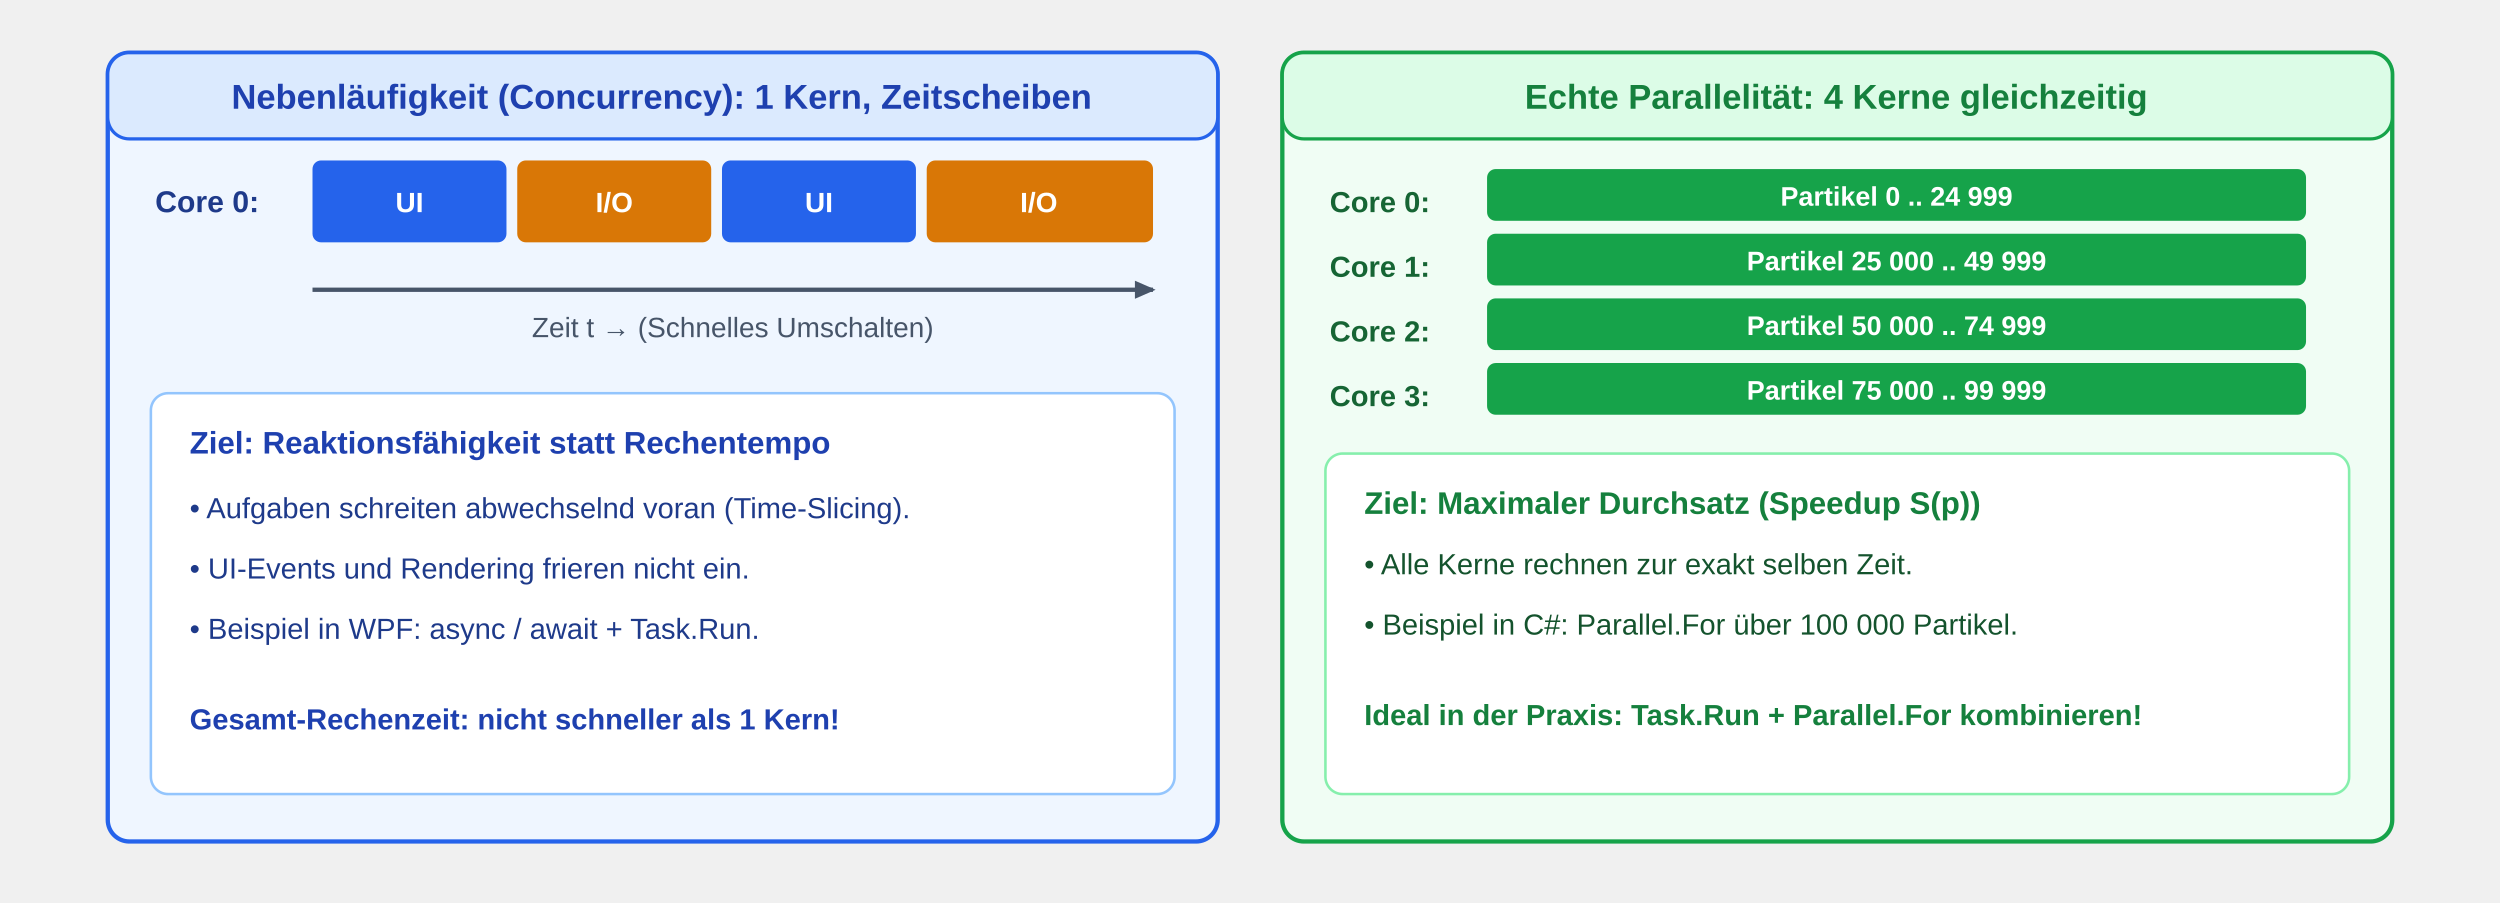
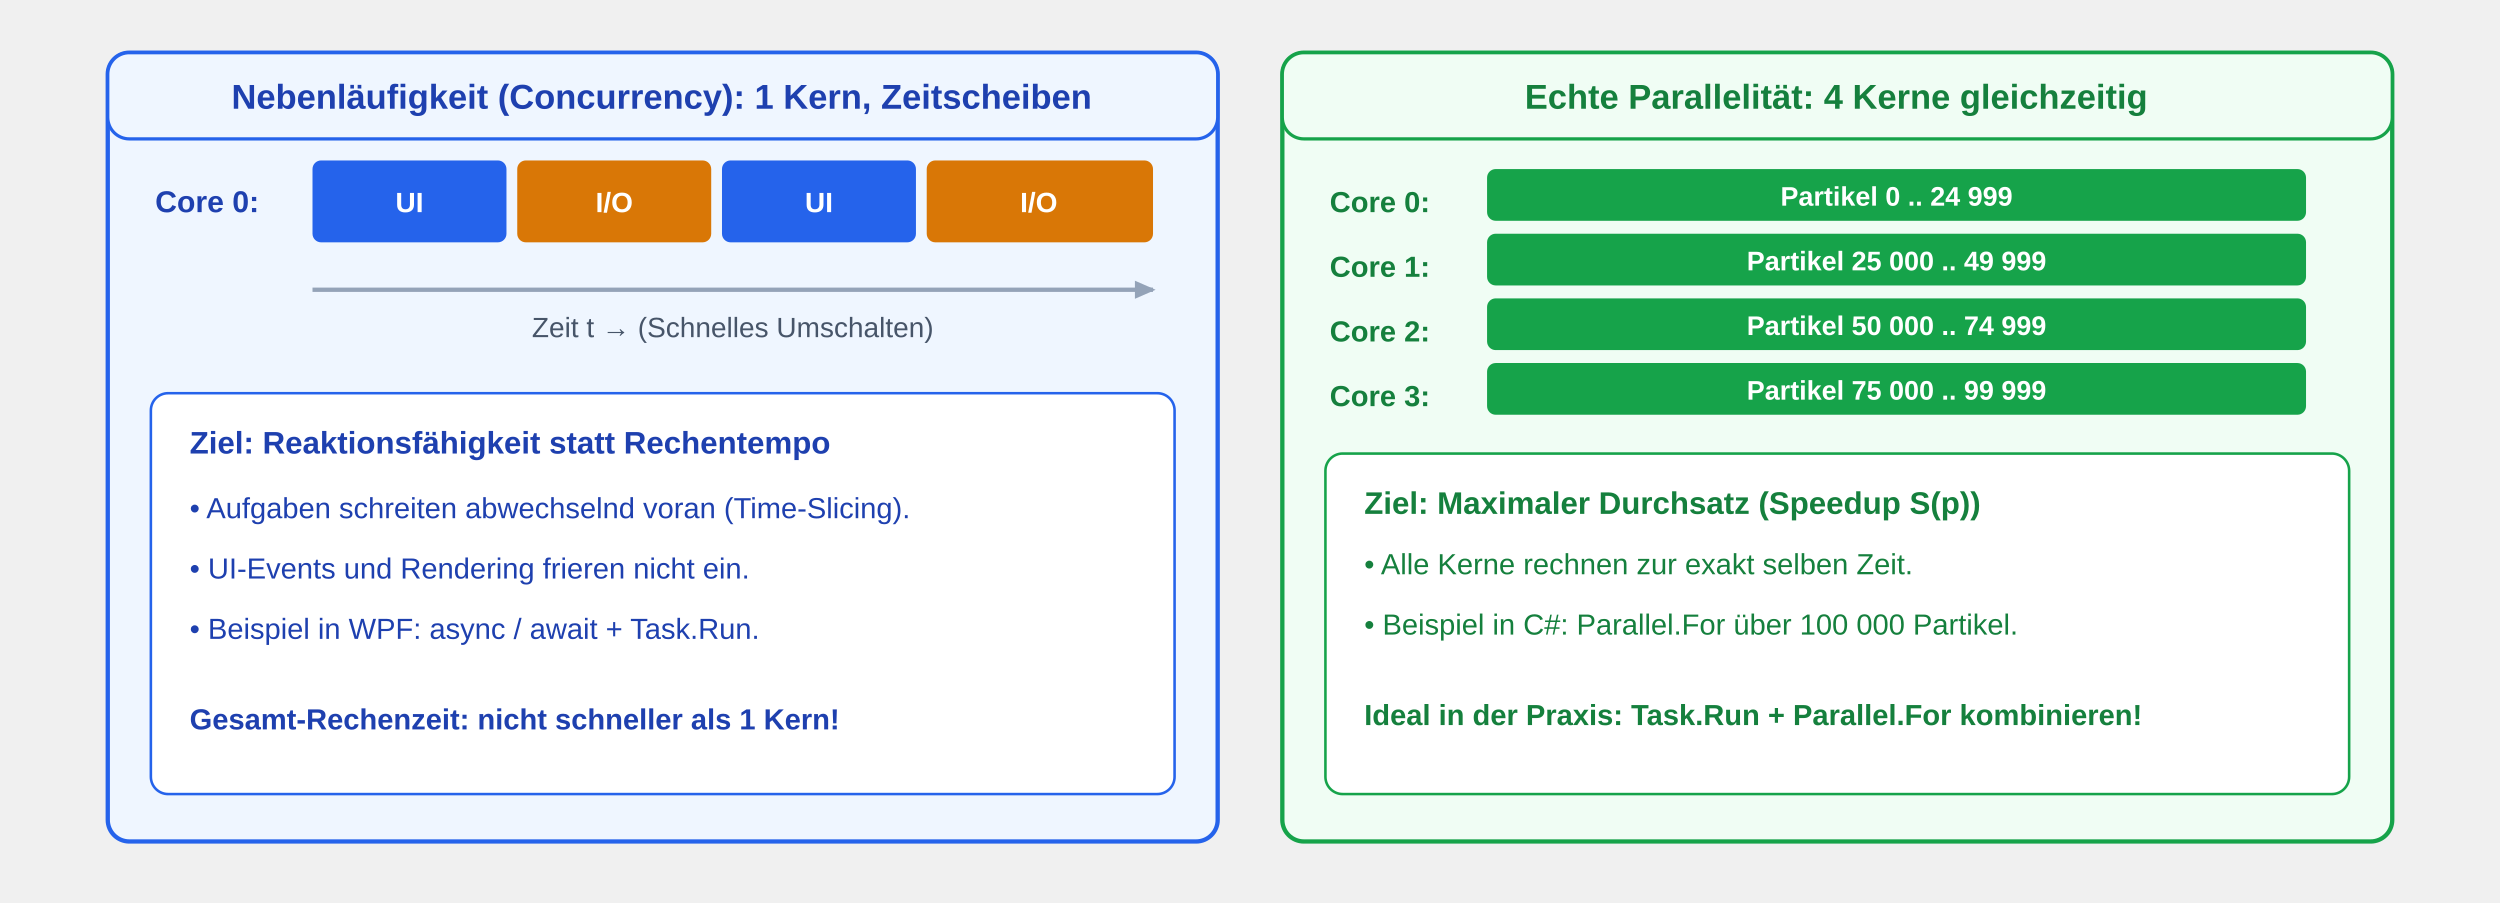
<svg xmlns="http://www.w3.org/2000/svg" viewBox="-40 0 1160 390" width="1080" height="390">
  <defs>
    <marker id="arrT" viewBox="0 0 10 10" refX="7" refY="5" markerWidth="6" markerHeight="6" orient="auto">
-       <path d="M 0 1.5 L 8 5 L 0 8.5 z" fill="#475569" />
+       <path class="sem-muted-fill" d="M 0 1.5 L 8 5 L 0 8.5 z" />
    </marker>
    <style>
-       text { font-family: 'Segoe UI', Arial, Helvetica, sans-serif; }
+       
+ /* @svg-palette:start */
+       .sem-primary { fill: #eff6ff; stroke: #2563eb; }
+       .sem-primary-bg { fill: #eff6ff; stroke: none; }
+       .sem-primary-stroke { stroke: #2563eb; }
+       .sem-primary-fill { fill: #2563eb; }
+       .sem-primary-text { fill: #1e40af; }
+       .sem-success { fill: #f0fdf4; stroke: #16a34a; }
+       .sem-success-bg { fill: #f0fdf4; stroke: none; }
+       .sem-success-stroke { stroke: #16a34a; }
+       .sem-success-fill { fill: #16a34a; }
+       .sem-success-text { fill: #15803d; }
+       .sem-warning { fill: #fffbeb; stroke: #d97706; }
+       .sem-warning-bg { fill: #fffbeb; stroke: none; }
+       .sem-warning-stroke { stroke: #d97706; }
+       .sem-warning-fill { fill: #d97706; }
+       .sem-warning-text { fill: #b45309; }
+       .sem-muted { fill: #f1f5f9; stroke: #94a3b8; }
+       .sem-muted-bg { fill: #f1f5f9; stroke: none; }
+       .sem-muted-stroke { stroke: #94a3b8; }
+       .sem-muted-fill { fill: #94a3b8; }
+       .sem-muted-text { fill: #475569; }
+       /* @svg-palette:end */
+ text { font-family: 'Segoe UI', Arial, Helvetica, sans-serif; }
      .code { font-family: 'Consolas', monospace; font-weight: bold; }
    </style>
  </defs>
-   <rect x="10" y="10" width="515" height="366" rx="10" fill="#EFF6FF" stroke="#2563EB" stroke-width="2" />
-   <rect x="10" y="10" width="515" height="40" rx="10" fill="#DBEAFE" stroke="#2563EB" stroke-width="1.5" />
-   <text x="267" y="36" font-size="16" font-weight="bold" fill="#1E40AF" text-anchor="middle">Nebenläufigkeit (Concurrency): 1 Kern, Zeitscheiben</text>
-   <text x="32" y="84" font-size="14" font-weight="bold" fill="#1E3A8A">Core 0:</text>
-   <rect x="105" y="60" width="90" height="38" rx="4" fill="#2563EB" />
+   <rect class="sem-primary" x="10" y="10" width="515" height="366" rx="10" stroke-width="2" />
+   <rect class="sem-primary" x="10" y="10" width="515" height="40" rx="10" stroke-width="1.5" />
+   <text class="sem-primary-text" x="267" y="36" font-size="16" font-weight="bold" text-anchor="middle">Nebenläufigkeit (Concurrency): 1 Kern, Zeitscheiben</text>
+   <text class="sem-primary-text" x="32" y="84" font-size="14" font-weight="bold">Core 0:</text>
+   <rect class="sem-primary-fill" x="105" y="60" width="90" height="38" rx="4" />
  <text x="150" y="84" font-size="13" font-weight="bold" fill="#FFFFFF" text-anchor="middle">UI</text>
-   <rect x="200" y="60" width="90" height="38" rx="4" fill="#D97706" />
+   <rect class="sem-warning-fill" x="200" y="60" width="90" height="38" rx="4" />
  <text x="245" y="84" font-size="13" font-weight="bold" fill="#FFFFFF" text-anchor="middle">I/O</text>
-   <rect x="295" y="60" width="90" height="38" rx="4" fill="#2563EB" />
+   <rect class="sem-primary-fill" x="295" y="60" width="90" height="38" rx="4" />
  <text x="340" y="84" font-size="13" font-weight="bold" fill="#FFFFFF" text-anchor="middle">UI</text>
-   <rect x="390" y="60" width="105" height="38" rx="4" fill="#D97706" />
+   <rect class="sem-warning-fill" x="390" y="60" width="105" height="38" rx="4" />
  <text x="442" y="84" font-size="13" font-weight="bold" fill="#FFFFFF" text-anchor="middle">I/O</text>
-   <line x1="105" y1="120" x2="495" y2="120" stroke="#475569" stroke-width="2" marker-end="url(#arrT)" />
-   <text x="300" y="142" font-size="13" fill="#475569" text-anchor="middle">Zeit t → (Schnelles Umschalten)</text>
-   <rect x="30" y="168" width="475" height="186" rx="8" fill="#FFFFFF" stroke="#93C5FD" stroke-width="1.2" />
-   <text x="48" y="196" font-size="14.5" font-weight="bold" fill="#1E40AF">Ziel: Reaktionsfähigkeit statt Rechentempo</text>
-   <text x="48" y="226" font-size="13.5" fill="#1E3A8A">• Aufgaben schreiten abwechselnd voran (Time-Slicing).</text>
-   <text x="48" y="254" font-size="13.5" fill="#1E3A8A">• UI-Events und Rendering frieren nicht ein.</text>
-   <text x="48" y="282" font-size="13.5" fill="#1E3A8A">• Beispiel in WPF: async / await + Task.Run.</text>
-   <text x="48" y="324" font-size="13.5" font-weight="bold" fill="#1E40AF">Gesamt-Rechenzeit: nicht schneller als 1 Kern!</text>
-   <rect x="555" y="10" width="515" height="366" rx="10" fill="#F0FDF4" stroke="#16A34A" stroke-width="2" />
-   <rect x="555" y="10" width="515" height="40" rx="10" fill="#DCFCE7" stroke="#16A34A" stroke-width="1.5" />
-   <text x="812" y="36" font-size="16" font-weight="bold" fill="#15803D" text-anchor="middle">Echte Parallelität: 4 Kerne gleichzeitig</text>
-   <text x="577" y="84" font-size="13.5" font-weight="bold" fill="#166534">Core 0:</text>
-   <rect x="650" y="64" width="380" height="24" rx="4" fill="#16A34A" />
+   <line class="sem-muted-stroke" x1="105" y1="120" x2="495" y2="120" stroke-width="2" marker-end="url(#arrT)" />
+   <text class="sem-muted-text" x="300" y="142" font-size="13" text-anchor="middle">Zeit t → (Schnelles Umschalten)</text>
+   <rect class="sem-primary-stroke" x="30" y="168" width="475" height="186" rx="8" fill="#FFFFFF" stroke-width="1.2" />
+   <text class="sem-primary-text" x="48" y="196" font-size="14.5" font-weight="bold">Ziel: Reaktionsfähigkeit statt Rechentempo</text>
+   <text class="sem-primary-text" x="48" y="226" font-size="13.5">• Aufgaben schreiten abwechselnd voran (Time-Slicing).</text>
+   <text class="sem-primary-text" x="48" y="254" font-size="13.5">• UI-Events und Rendering frieren nicht ein.</text>
+   <text class="sem-primary-text" x="48" y="282" font-size="13.5">• Beispiel in WPF: async / await + Task.Run.</text>
+   <text class="sem-primary-text" x="48" y="324" font-size="13.5" font-weight="bold">Gesamt-Rechenzeit: nicht schneller als 1 Kern!</text>
+   <rect class="sem-success" x="555" y="10" width="515" height="366" rx="10" stroke-width="2" />
+   <rect class="sem-success" x="555" y="10" width="515" height="40" rx="10" stroke-width="1.5" />
+   <text class="sem-success-text" x="812" y="36" font-size="16" font-weight="bold" text-anchor="middle">Echte Parallelität: 4 Kerne gleichzeitig</text>
+   <text class="sem-success-text" x="577" y="84" font-size="13.5" font-weight="bold">Core 0:</text>
+   <rect class="sem-success-fill" x="650" y="64" width="380" height="24" rx="4" />
  <text x="840" y="81" font-size="12.5" font-weight="bold" fill="#FFFFFF" text-anchor="middle">Partikel 0 .. 24 999</text>
-   <text x="577" y="114" font-size="13.5" font-weight="bold" fill="#166534">Core 1:</text>
-   <rect x="650" y="94" width="380" height="24" rx="4" fill="#16A34A" />
+   <text class="sem-success-text" x="577" y="114" font-size="13.5" font-weight="bold">Core 1:</text>
+   <rect class="sem-success-fill" x="650" y="94" width="380" height="24" rx="4" />
  <text x="840" y="111" font-size="12.5" font-weight="bold" fill="#FFFFFF" text-anchor="middle">Partikel 25 000 .. 49 999</text>
-   <text x="577" y="144" font-size="13.5" font-weight="bold" fill="#166534">Core 2:</text>
-   <rect x="650" y="124" width="380" height="24" rx="4" fill="#16A34A" />
+   <text class="sem-success-text" x="577" y="144" font-size="13.5" font-weight="bold">Core 2:</text>
+   <rect class="sem-success-fill" x="650" y="124" width="380" height="24" rx="4" />
  <text x="840" y="141" font-size="12.5" font-weight="bold" fill="#FFFFFF" text-anchor="middle">Partikel 50 000 .. 74 999</text>
-   <text x="577" y="174" font-size="13.5" font-weight="bold" fill="#166534">Core 3:</text>
-   <rect x="650" y="154" width="380" height="24" rx="4" fill="#16A34A" />
+   <text class="sem-success-text" x="577" y="174" font-size="13.5" font-weight="bold">Core 3:</text>
+   <rect class="sem-success-fill" x="650" y="154" width="380" height="24" rx="4" />
  <text x="840" y="171" font-size="12.5" font-weight="bold" fill="#FFFFFF" text-anchor="middle">Partikel 75 000 .. 99 999</text>
-   <rect x="575" y="196" width="475" height="158" rx="8" fill="#FFFFFF" stroke="#86EFAC" stroke-width="1.2" />
-   <text x="593" y="224" font-size="14.5" font-weight="bold" fill="#15803D">Ziel: Maximaler Durchsatz (Speedup S(p))</text>
-   <text x="593" y="252" font-size="13.5" fill="#14532D">• Alle Kerne rechnen zur exakt selben Zeit.</text>
-   <text x="593" y="280" font-size="13.5" fill="#14532D">• Beispiel in C#: Parallel.For über 100 000 Partikel.</text>
-   <text x="593" y="322" font-size="13.5" font-weight="bold" fill="#15803D">Ideal in der Praxis: Task.Run + Parallel.For kombinieren!</text>
+   <rect class="sem-success-stroke" x="575" y="196" width="475" height="158" rx="8" fill="#FFFFFF" stroke-width="1.2" />
+   <text class="sem-success-text" x="593" y="224" font-size="14.5" font-weight="bold">Ziel: Maximaler Durchsatz (Speedup S(p))</text>
+   <text class="sem-success-text" x="593" y="252" font-size="13.5">• Alle Kerne rechnen zur exakt selben Zeit.</text>
+   <text class="sem-success-text" x="593" y="280" font-size="13.5">• Beispiel in C#: Parallel.For über 100 000 Partikel.</text>
+   <text class="sem-success-text" x="593" y="322" font-size="13.5" font-weight="bold">Ideal in der Praxis: Task.Run + Parallel.For kombinieren!</text>
</svg>
